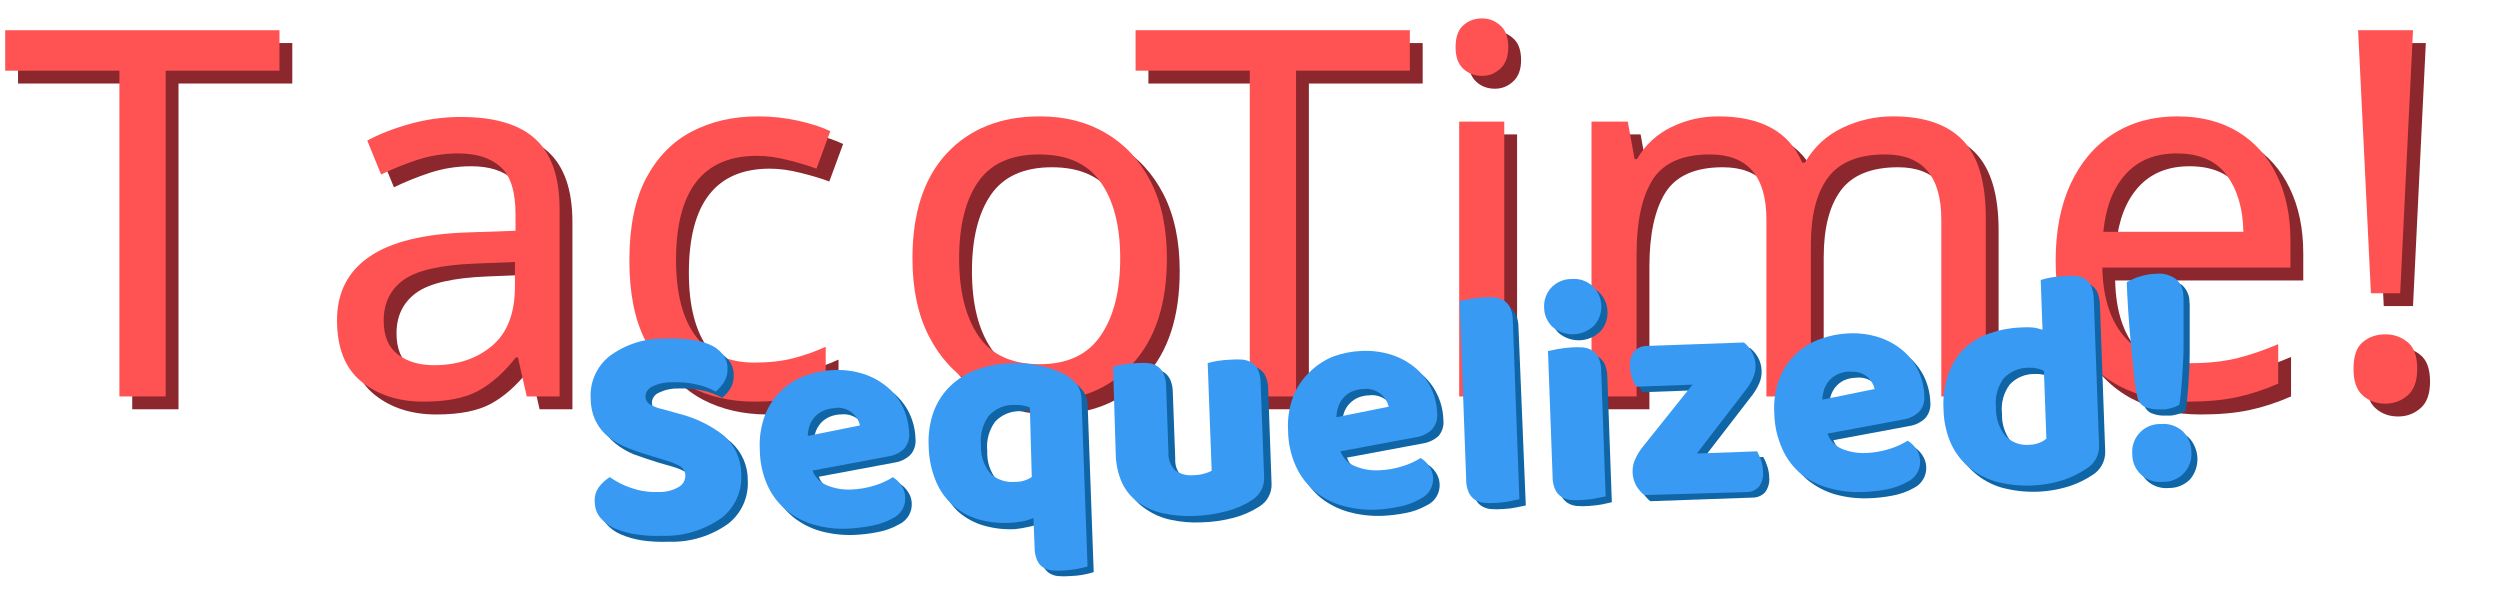
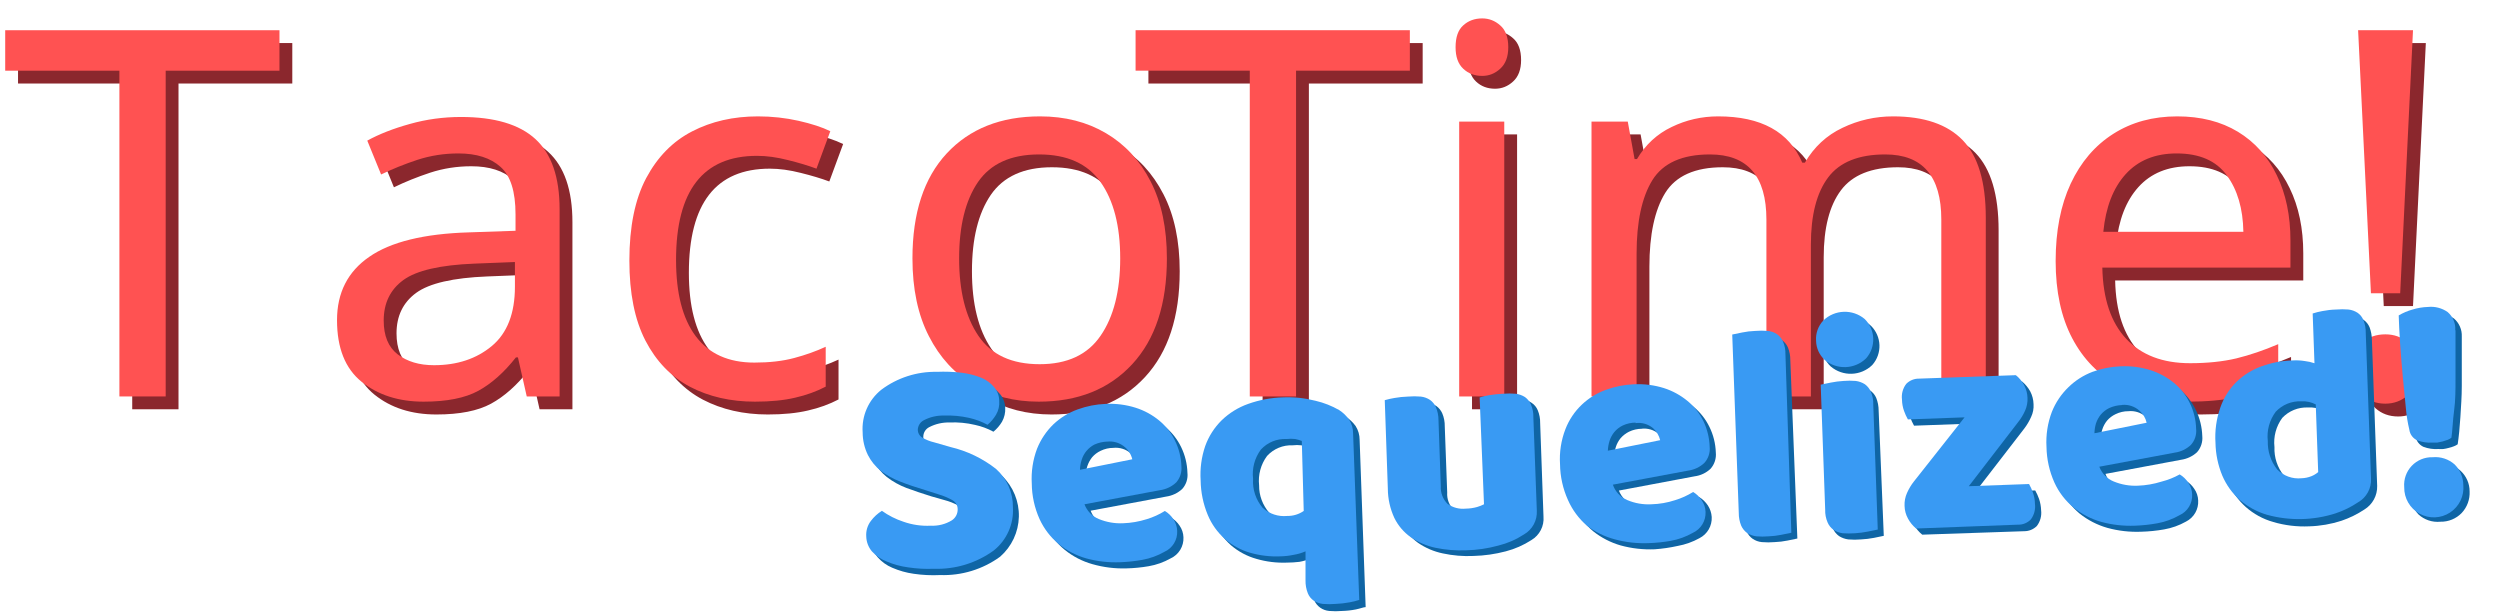
<svg xmlns="http://www.w3.org/2000/svg" viewBox="0 0 194.98 47.93">
  <defs>
    <style>.cls-1,.cls-3{font-size:40px;font-family:FredokaOne-Regular, Fredoka One;}.cls-1{fill:#8b272d;}.cls-2{letter-spacing:-0.12em;}.cls-3{fill:#ff5252;}.cls-4{fill:#0f65a5;}.cls-5{fill:#399af3;}</style>
  </defs>
  <g id="Logos">
    <text class="cls-1" transform="translate(1 31.92)">
      <tspan class="cls-2">T</tspan>
      <tspan x="24.44" y="0">ac</tspan>
      <tspan class="cls-2" x="68.96" y="0">o</tspan>
      <tspan x="88.16" y="0">Time!</tspan>
    </text>
    <text class="cls-3" transform="translate(0 30.92)">
      <tspan class="cls-2">T</tspan>
      <tspan x="24.44" y="0">ac</tspan>
      <tspan class="cls-2" x="68.96" y="0">o</tspan>
      <tspan x="88.16" y="0">Time!</tspan>
    </text>
-     <path class="cls-4" d="M51.42,36.1c-.72-.22-1.36-.44-2-.67A5.69,5.69,0,0,1,48,34.59a3.63,3.63,0,0,1-1-1.23,4.2,4.2,0,0,1-.42-1.77A3.92,3.92,0,0,1,48,28.27a7,7,0,0,1,4.35-1.38,12.05,12.05,0,0,1,1.93.07,6.18,6.18,0,0,1,1.54.39,2.73,2.73,0,0,1,1,.73,1.81,1.81,0,0,1,.4,1.08A2,2,0,0,1,57,30.24a3,3,0,0,1-.67.78,5.58,5.58,0,0,0-1.44-.54,7.52,7.52,0,0,0-2-.18,3.26,3.26,0,0,0-1.57.36.87.87,0,0,0-.48.77.71.71,0,0,0,.34.58,3.26,3.26,0,0,0,.95.38l1.28.37A9.13,9.13,0,0,1,57,34.47a3.94,3.94,0,0,1,1.32,3,4,4,0,0,1-1.49,3.35,7.51,7.51,0,0,1-4.68,1.43,11.38,11.38,0,0,1-2.06-.1,6.86,6.86,0,0,1-1.67-.47,3.12,3.12,0,0,1-1.14-.83,1.87,1.87,0,0,1-.43-1.17,1.78,1.78,0,0,1,.36-1.2,3.17,3.17,0,0,1,.86-.79,6.29,6.29,0,0,0,1.68.85,5.48,5.48,0,0,0,2.13.31,2.85,2.85,0,0,0,1.64-.42,1,1,0,0,0,.45-.85.81.81,0,0,0-.41-.72,5.08,5.08,0,0,0-1.09-.46Z" />
-     <path class="cls-4" d="M66.63,41.72a8.7,8.7,0,0,1-2.64-.3,6,6,0,0,1-2.15-1.11,5.56,5.56,0,0,1-1.49-1.94,7.16,7.16,0,0,1-.62-2.79,6.46,6.46,0,0,1,.42-2.74,5.24,5.24,0,0,1,1.29-1.92,5.33,5.33,0,0,1,1.88-1.15,7.16,7.16,0,0,1,2.19-.43,6.72,6.72,0,0,1,2.33.3,5.46,5.46,0,0,1,1.83,1,4.65,4.65,0,0,1,1.24,1.57,4.85,4.85,0,0,1,.49,2A1.63,1.63,0,0,1,71,35.48a2.26,2.26,0,0,1-1.25.6l-5.89,1.1A2,2,0,0,0,65,38.33a4.09,4.09,0,0,0,1.89.33,6.45,6.45,0,0,0,1.84-.32,5.84,5.84,0,0,0,1.41-.64,2,2,0,0,1,.67.65,1.67,1.67,0,0,1,.3.9,1.72,1.72,0,0,1-1,1.65,5.34,5.34,0,0,1-1.71.61A11.88,11.88,0,0,1,66.63,41.72Zm-1-9.4a2.41,2.41,0,0,0-1,.22,2,2,0,0,0-.67.52,2.1,2.1,0,0,0-.37.69,2.82,2.82,0,0,0-.13.76l4.08-.82a1.84,1.84,0,0,0-.56-.94A1.78,1.78,0,0,0,65.62,32.32Z" />
-     <path class="cls-4" d="M79.15,41.27A7.47,7.47,0,0,1,76.76,41a5.2,5.2,0,0,1-2-1.07A5.27,5.27,0,0,1,73.46,38a7.28,7.28,0,0,1-.55-2.7,7,7,0,0,1,.38-2.69,5.37,5.37,0,0,1,1.28-2,5.77,5.77,0,0,1,2.07-1.29,8.89,8.89,0,0,1,2.73-.51,8.66,8.66,0,0,1,2.53.27,6.35,6.35,0,0,1,1.83.73,2.64,2.64,0,0,1,.78.74,1.94,1.94,0,0,1,.32,1.07l.47,13a5.45,5.45,0,0,1-.76.19,6.38,6.38,0,0,1-1.08.12,5.69,5.69,0,0,1-.95,0,1.52,1.52,0,0,1-.72-.26,1.43,1.43,0,0,1-.45-.57,3,3,0,0,1-.18-1l-.08-2.28a4,4,0,0,1-.9.28A8.77,8.77,0,0,1,79.15,41.27Zm1.64-9.05-.51-.15a2.81,2.81,0,0,0-.67,0,2.58,2.58,0,0,0-2,.82,3.28,3.28,0,0,0-.61,2.3,3.24,3.24,0,0,0,.75,2.25A2.52,2.52,0,0,0,79.7,38,2.2,2.2,0,0,0,81,37.64Z" />
-     <path class="cls-4" d="M87.28,29.08a6.37,6.37,0,0,1,.75-.17,9,9,0,0,1,1.07-.11,5.69,5.69,0,0,1,1,0,1.76,1.76,0,0,1,.72.26,1.45,1.45,0,0,1,.46.57,2.57,2.57,0,0,1,.19,1l.19,5.16a1.77,1.77,0,0,0,.53,1.38,2,2,0,0,0,1.4.37,3.07,3.07,0,0,0,.9-.13,2.63,2.63,0,0,0,.53-.21l-.3-8.39a4.82,4.82,0,0,1,.75-.17,6.14,6.14,0,0,1,1.06-.11,4.81,4.81,0,0,1,1,0,1.55,1.55,0,0,1,.72.27,1.34,1.34,0,0,1,.47.57,2.67,2.67,0,0,1,.19,1l.26,7.29a2,2,0,0,1-.94,1.84,7,7,0,0,1-2,.88,10.93,10.93,0,0,1-2.52.36,9.19,9.19,0,0,1-2.4-.2,5.29,5.29,0,0,1-1.92-.82A4.07,4.07,0,0,1,88,38.22a5.48,5.48,0,0,1-.51-2.28Z" />
-     <path class="cls-4" d="M107.83,40.23a8.7,8.7,0,0,1-2.64-.3A6.19,6.19,0,0,1,103,38.82a5.59,5.59,0,0,1-1.49-1.94,7,7,0,0,1-.61-2.79,6.65,6.65,0,0,1,.41-2.74,5.5,5.5,0,0,1,1.29-1.92,5.42,5.42,0,0,1,1.88-1.15,7.16,7.16,0,0,1,2.19-.43,6.68,6.68,0,0,1,2.33.3,5.51,5.51,0,0,1,1.84,1,4.72,4.72,0,0,1,1.23,1.57,4.86,4.86,0,0,1,.5,2A1.66,1.66,0,0,1,112.2,34a2.36,2.36,0,0,1-1.26.59l-5.89,1.1a2,2,0,0,0,1.12,1.15,4.14,4.14,0,0,0,1.89.33,6.58,6.58,0,0,0,1.85-.32,5.84,5.84,0,0,0,1.41-.64,2.07,2.07,0,0,1,.67.65,1.74,1.74,0,0,1,.29.9,1.72,1.72,0,0,1-1,1.65,5.37,5.37,0,0,1-1.7.61A12.16,12.16,0,0,1,107.83,40.23Zm-1-9.4a2.49,2.49,0,0,0-1,.22,2.18,2.18,0,0,0-.66.52,1.93,1.93,0,0,0-.37.69,2.48,2.48,0,0,0-.13.76l4.07-.82a1.77,1.77,0,0,0-1.92-1.37Z" />
-     <path class="cls-4" d="M119,39.42l-.77.16a6,6,0,0,1-1,.12,5.64,5.64,0,0,1-1,0,1.59,1.59,0,0,1-.72-.26,1.47,1.47,0,0,1-.47-.57,2.78,2.78,0,0,1-.19-1L114.33,24l.78-.16a5.91,5.91,0,0,1,1-.12,5.74,5.74,0,0,1,.95,0,1.55,1.55,0,0,1,.71.26,1.47,1.47,0,0,1,.47.57,2.78,2.78,0,0,1,.19,1Z" />
-     <path class="cls-4" d="M120.9,24.46a2.13,2.13,0,0,1,.56-1.56,2.43,2.43,0,0,1,3.24-.12,2.18,2.18,0,0,1,.67,1.52,2.11,2.11,0,0,1-.56,1.55,2.4,2.4,0,0,1-3.24.12A2.14,2.14,0,0,1,120.9,24.46Zm4.81,14.71-.77.17a9.2,9.2,0,0,1-1,.12,5.64,5.64,0,0,1-1,0,1.71,1.71,0,0,1-.72-.26,1.47,1.47,0,0,1-.47-.57,2.78,2.78,0,0,1-.19-1l-.35-9.76.77-.16a6.14,6.14,0,0,1,1-.12,5.72,5.72,0,0,1,1,0,1.55,1.55,0,0,1,.72.27,1.34,1.34,0,0,1,.47.57,2.67,2.67,0,0,1,.19,1Z" />
-     <path class="cls-4" d="M128.71,39.09a2.51,2.51,0,0,1-.64-.77,2.27,2.27,0,0,1-.26-1,2.06,2.06,0,0,1,.19-1,4.75,4.75,0,0,1,.53-.89l3.95-5-4.41.16a3.45,3.45,0,0,1-.3-.66,3.06,3.06,0,0,1-.17-.88,1.68,1.68,0,0,1,.33-1.23,1.35,1.35,0,0,1,1-.4l7.56-.28a2.63,2.63,0,0,1,.64.77,2.27,2.27,0,0,1,.26,1,2.2,2.2,0,0,1-.19,1,4.53,4.53,0,0,1-.53.9l-3.86,5,4.71-.17a3.49,3.49,0,0,1,.29.66,2.75,2.75,0,0,1,.17.88,1.68,1.68,0,0,1-.33,1.23,1.35,1.35,0,0,1-1,.4Z" />
-     <path class="cls-4" d="M145.78,38.86a8.63,8.63,0,0,1-2.64-.3A6.15,6.15,0,0,1,141,37.45a5.54,5.54,0,0,1-1.48-1.94,7,7,0,0,1-.62-2.79A6.46,6.46,0,0,1,139.3,30a5.35,5.35,0,0,1,1.28-1.92,5.42,5.42,0,0,1,1.88-1.15,7.16,7.16,0,0,1,2.2-.43,6.66,6.66,0,0,1,2.32.3,5.51,5.51,0,0,1,1.84,1,4.77,4.77,0,0,1,1.24,1.57,5,5,0,0,1,.49,2,1.63,1.63,0,0,1-.41,1.26,2.26,2.26,0,0,1-1.25.6l-5.9,1.1a2,2,0,0,0,1.13,1.15,4.08,4.08,0,0,0,1.88.33,6.52,6.52,0,0,0,1.85-.32,5.84,5.84,0,0,0,1.41-.64,2.07,2.07,0,0,1,.67.65,1.76,1.76,0,0,1,.3.9,1.73,1.73,0,0,1-.95,1.65,5.43,5.43,0,0,1-1.71.61A12,12,0,0,1,145.78,38.86Zm-1-9.4a2.4,2.4,0,0,0-1,.22,2,2,0,0,0-1,1.21,2.82,2.82,0,0,0-.13.76l4.08-.82a1.8,1.8,0,0,0-.57-.94A1.75,1.75,0,0,0,144.76,29.46Z" />
-     <path class="cls-4" d="M152.05,32.41a7.18,7.18,0,0,1,.38-2.76,5.18,5.18,0,0,1,1.26-2,5.44,5.44,0,0,1,1.95-1.21,7.73,7.73,0,0,1,2.45-.46,4.9,4.9,0,0,1,.94.05,3.82,3.82,0,0,1,.75.17l-.14-3.88a6.78,6.78,0,0,1,.76-.19,9.39,9.39,0,0,1,1.08-.12,5.57,5.57,0,0,1,.94,0,1.54,1.54,0,0,1,.72.26,1.37,1.37,0,0,1,.46.57,3,3,0,0,1,.18,1l.41,11.37a2.09,2.09,0,0,1-1,1.84,7.3,7.3,0,0,1-1.77.86,9.37,9.37,0,0,1-5.34.11A5.62,5.62,0,0,1,154,36.88,5.37,5.37,0,0,1,152.59,35,7,7,0,0,1,152.05,32.41Zm6.7-3.24a2.6,2.6,0,0,0-2,.81,3.19,3.19,0,0,0-.61,2.28,3.35,3.35,0,0,0,.73,2.22,2.31,2.31,0,0,0,1.89.69,2.12,2.12,0,0,0,.78-.16,1.85,1.85,0,0,0,.53-.32l-.19-5.28A2.2,2.2,0,0,0,158.75,29.17Z" />
-     <path class="cls-4" d="M166.78,35.89a2.37,2.37,0,0,1,3.93-1.76,2.44,2.44,0,0,1,.12,3.23,2.25,2.25,0,0,1-1.67.7,2.2,2.2,0,0,1-1.71-.57A2.24,2.24,0,0,1,166.78,35.89Zm4-12.25c0,.37,0,.9,0,1.6s0,1.45,0,2.26-.05,1.61-.1,2.43-.12,1.51-.21,2.1a1.15,1.15,0,0,1-.28.16,2.46,2.46,0,0,1-.41.13,3,3,0,0,1-.43.09,2.9,2.9,0,0,1-.38,0,2.62,2.62,0,0,1-1.17-.18,1.07,1.07,0,0,1-.62-.81,13.9,13.9,0,0,1-.26-1.67c-.09-.75-.17-1.57-.25-2.45s-.14-1.74-.2-2.61-.09-1.59-.12-2.2a4.81,4.81,0,0,1,1.08-.46,4.64,4.64,0,0,1,1.21-.2,2.35,2.35,0,0,1,1.54.4A1.75,1.75,0,0,1,170.76,23.64Z" />
-     <path class="cls-5" d="M50.94,35.61c-.71-.21-1.36-.43-1.94-.66a5.67,5.67,0,0,1-1.52-.85,3.64,3.64,0,0,1-1-1.22,4.05,4.05,0,0,1-.41-1.77,3.91,3.91,0,0,1,1.45-3.32,6.93,6.93,0,0,1,4.36-1.38,11.93,11.93,0,0,1,1.92.07,5.33,5.33,0,0,1,1.54.39,2.62,2.62,0,0,1,1,.73,1.71,1.71,0,0,1,.4,1.08,1.92,1.92,0,0,1-.25,1.08,3,3,0,0,1-.67.78A5.5,5.5,0,0,0,54.39,30a6.81,6.81,0,0,0-2-.18,3.19,3.19,0,0,0-1.58.36.88.88,0,0,0-.47.77.72.72,0,0,0,.33.58,3.26,3.26,0,0,0,1,.38l1.29.36A9.3,9.3,0,0,1,56.49,34a4,4,0,0,1,1.32,3,4,4,0,0,1-1.49,3.36,7.57,7.57,0,0,1-4.68,1.43,10.41,10.41,0,0,1-2-.11,6.41,6.41,0,0,1-1.68-.46,3,3,0,0,1-1.13-.83,1.88,1.88,0,0,1-.44-1.17A1.77,1.77,0,0,1,46.7,38a3.17,3.17,0,0,1,.86-.79,6.29,6.29,0,0,0,1.68.85,5.76,5.76,0,0,0,2.14.31A2.87,2.87,0,0,0,53,37.94a1,1,0,0,0,.45-.86.83.83,0,0,0-.41-.72,5.24,5.24,0,0,0-1.1-.45Z" />
-     <path class="cls-5" d="M66.15,41.23a8.12,8.12,0,0,1-2.64-.3,5.87,5.87,0,0,1-2.15-1.11,5.39,5.39,0,0,1-1.49-1.94,6.9,6.9,0,0,1-.61-2.78,6.62,6.62,0,0,1,.41-2.74,5.29,5.29,0,0,1,3.17-3.07A7.16,7.16,0,0,1,65,28.86a6.68,6.68,0,0,1,2.33.3,5.51,5.51,0,0,1,1.84,1,4.68,4.68,0,0,1,1.23,1.56,5.06,5.06,0,0,1,.5,2A1.61,1.61,0,0,1,70.51,35a2.26,2.26,0,0,1-1.25.6l-5.89,1.1a2,2,0,0,0,1.12,1.15,4.43,4.43,0,0,0,1.89.33,7,7,0,0,0,1.85-.32,5.75,5.75,0,0,0,1.4-.64,2,2,0,0,1,.68.65,1.74,1.74,0,0,1,.29.9,1.69,1.69,0,0,1-.95,1.64A5.38,5.38,0,0,1,68,41,13.56,13.56,0,0,1,66.15,41.23Zm-1-9.4a2.49,2.49,0,0,0-1,.23,2,2,0,0,0-.66.52,1.81,1.81,0,0,0-.37.68A2.58,2.58,0,0,0,63,34l4.07-.82a1.77,1.77,0,0,0-1.92-1.37Z" />
-     <path class="cls-5" d="M78.67,40.78a7.5,7.5,0,0,1-2.39-.28,5.13,5.13,0,0,1-3.3-3,7.38,7.38,0,0,1-.55-2.69,6.93,6.93,0,0,1,.38-2.69,5.51,5.51,0,0,1,1.29-2,5.76,5.76,0,0,1,2.06-1.28,8.4,8.4,0,0,1,2.74-.51,8.7,8.7,0,0,1,2.53.27,6.59,6.59,0,0,1,1.82.72,3,3,0,0,1,.79.74,2,2,0,0,1,.31,1.07l.47,13.05a5.4,5.4,0,0,1-.76.18,7.63,7.63,0,0,1-1.07.13,5.64,5.64,0,0,1-.95,0,1.71,1.71,0,0,1-.72-.26,1.28,1.28,0,0,1-.45-.57,2.58,2.58,0,0,1-.18-1L80.6,40.4a3.66,3.66,0,0,1-.9.27A6.91,6.91,0,0,1,78.67,40.78Zm1.65-9a3.09,3.09,0,0,0-.51-.15,2.86,2.86,0,0,0-.68-.05,2.6,2.6,0,0,0-2,.83,3.26,3.26,0,0,0-.62,2.29,3.2,3.2,0,0,0,.76,2.26,2.49,2.49,0,0,0,1.92.62,2.19,2.19,0,0,0,1.28-.38Z" />
-     <path class="cls-5" d="M86.81,28.6a5.52,5.52,0,0,1,.75-.17,7.17,7.17,0,0,1,1.06-.11,5.69,5.69,0,0,1,.95,0,1.52,1.52,0,0,1,.72.26,1.37,1.37,0,0,1,.46.57,2.55,2.55,0,0,1,.2,1l.18,5.15a1.81,1.81,0,0,0,.53,1.39,2.06,2.06,0,0,0,1.41.37,3.36,3.36,0,0,0,.89-.13,3,3,0,0,0,.54-.21l-.31-8.4a6.37,6.37,0,0,1,.75-.17A9.23,9.23,0,0,1,96,28.05a5.69,5.69,0,0,1,.95,0,1.76,1.76,0,0,1,.72.26,1.45,1.45,0,0,1,.46.57,2.57,2.57,0,0,1,.19,1l.27,7.29A2,2,0,0,1,97.65,39a6.49,6.49,0,0,1-2,.87,10.92,10.92,0,0,1-2.52.37,9.73,9.73,0,0,1-2.4-.2,5.42,5.42,0,0,1-1.91-.82,4,4,0,0,1-1.28-1.5,5.68,5.68,0,0,1-.52-2.28Z" />
-     <path class="cls-5" d="M107.36,39.75a8.63,8.63,0,0,1-2.64-.3,6,6,0,0,1-2.16-1.12,5.48,5.48,0,0,1-1.48-1.94,6.9,6.9,0,0,1-.62-2.78,6.46,6.46,0,0,1,.42-2.74A5.18,5.18,0,0,1,102.16,29,5.51,5.51,0,0,1,104,27.8a7.28,7.28,0,0,1,2.2-.43,6.72,6.72,0,0,1,2.33.3,5.56,5.56,0,0,1,1.83,1,4.77,4.77,0,0,1,1.24,1.57,5,5,0,0,1,.49,2,1.65,1.65,0,0,1-.41,1.26,2.26,2.26,0,0,1-1.25.6l-5.89,1.1a2,2,0,0,0,1.12,1.15,4.35,4.35,0,0,0,1.88.33,6.82,6.82,0,0,0,1.85-.32,5.84,5.84,0,0,0,1.41-.64,2.07,2.07,0,0,1,.67.65,1.67,1.67,0,0,1,.3.9,1.71,1.71,0,0,1-1,1.64,5.35,5.35,0,0,1-1.71.62A12,12,0,0,1,107.36,39.75Zm-1-9.41a2.41,2.41,0,0,0-1,.23,2,2,0,0,0-1,1.2,3,3,0,0,0-.13.77l4.08-.82a1.81,1.81,0,0,0-.56-.94A1.78,1.78,0,0,0,106.35,30.34Z" />
-     <path class="cls-5" d="M118.5,38.93l-.78.17a8.94,8.94,0,0,1-1,.12,5.69,5.69,0,0,1-1,0,1.76,1.76,0,0,1-.72-.26,1.45,1.45,0,0,1-.46-.57,2.39,2.39,0,0,1-.19-1l-.51-13.91.78-.16a6,6,0,0,1,1-.12,5.76,5.76,0,0,1,1,0,1.64,1.64,0,0,1,.72.27,1.32,1.32,0,0,1,.46.57,2.47,2.47,0,0,1,.19,1Z" />
-     <path class="cls-5" d="M120.43,24a2.13,2.13,0,0,1,.55-1.56,2.17,2.17,0,0,1,1.6-.68,2.14,2.14,0,0,1,1.64.56,2.22,2.22,0,0,1,.11,3.07,2.41,2.41,0,0,1-3.23.12A2.08,2.08,0,0,1,120.43,24Zm4.8,14.71-.77.16a6,6,0,0,1-1,.12,5.76,5.76,0,0,1-1,0,1.64,1.64,0,0,1-.72-.27,1.26,1.26,0,0,1-.46-.57,2.3,2.3,0,0,1-.19-1l-.36-9.77.78-.16a8.94,8.94,0,0,1,1-.12,5.69,5.69,0,0,1,1,0,1.76,1.76,0,0,1,.72.26,1.45,1.45,0,0,1,.46.57,2.57,2.57,0,0,1,.19,1Z" />
-     <path class="cls-5" d="M128.23,38.61a2.8,2.8,0,0,1-.64-.77,2.27,2.27,0,0,1-.26-1,2.18,2.18,0,0,1,.19-1,4.53,4.53,0,0,1,.53-.9L132,30l-4.41.16a4.2,4.2,0,0,1-.3-.66,2.75,2.75,0,0,1-.16-.88,1.66,1.66,0,0,1,.33-1.23,1.33,1.33,0,0,1,1-.41l7.55-.27a2.38,2.38,0,0,1,.64.77,2.27,2.27,0,0,1,.27,1,2.21,2.21,0,0,1-.2,1,4,4,0,0,1-.53.89l-3.85,5,4.7-.17a4.86,4.86,0,0,1,.3.67,2.7,2.7,0,0,1,.16.88,1.64,1.64,0,0,1-.33,1.22,1.29,1.29,0,0,1-1,.41Z" />
-     <path class="cls-5" d="M145.3,38.37a8.12,8.12,0,0,1-2.64-.3A5.72,5.72,0,0,1,140.51,37,5.39,5.39,0,0,1,139,35a7.07,7.07,0,0,1-.62-2.78,6.46,6.46,0,0,1,.42-2.74A5.29,5.29,0,0,1,142,26.43a7.16,7.16,0,0,1,2.19-.43,6.72,6.72,0,0,1,2.33.3,5.61,5.61,0,0,1,1.84,1,4.68,4.68,0,0,1,1.23,1.56,4.89,4.89,0,0,1,.49,2,1.61,1.61,0,0,1-.41,1.26,2.26,2.26,0,0,1-1.25.6l-5.89,1.1A2,2,0,0,0,143.64,35a4.37,4.37,0,0,0,1.89.33,7,7,0,0,0,1.85-.32,5.93,5.93,0,0,0,1.4-.64,2,2,0,0,1,.67.65,1.67,1.67,0,0,1,.3.9,1.69,1.69,0,0,1-.95,1.64,5.35,5.35,0,0,1-1.71.62A11.81,11.81,0,0,1,145.3,38.37Zm-1-9.4a2.41,2.41,0,0,0-1,.23,2,2,0,0,0-.67.52,2.14,2.14,0,0,0-.37.68,3,3,0,0,0-.13.77l4.08-.83a1.88,1.88,0,0,0-.56-.94A1.82,1.82,0,0,0,144.29,29Z" />
-     <path class="cls-5" d="M151.58,31.93a7,7,0,0,1,.38-2.77,5.22,5.22,0,0,1,1.26-2A5.46,5.46,0,0,1,155.17,26a8.26,8.26,0,0,1,2.44-.46,5.86,5.86,0,0,1,.94,0,4.14,4.14,0,0,1,.75.18l-.14-3.88a5.45,5.45,0,0,1,.76-.19,6.38,6.38,0,0,1,1.08-.12,5.69,5.69,0,0,1,.95,0,1.52,1.52,0,0,1,.72.26,1.43,1.43,0,0,1,.45.57,3,3,0,0,1,.18,1l.41,11.37a2,2,0,0,1-1,1.83,7.29,7.29,0,0,1-1.77.87,9.37,9.37,0,0,1-5.34.11,5.79,5.79,0,0,1-2.13-1.17,5.4,5.4,0,0,1-1.37-1.91A7,7,0,0,1,151.58,31.93Zm6.7-3.25a2.65,2.65,0,0,0-2,.82,3.2,3.2,0,0,0-.61,2.28,3.4,3.4,0,0,0,.73,2.22,2.32,2.32,0,0,0,1.9.69,2.29,2.29,0,0,0,.77-.16,1.94,1.94,0,0,0,.53-.32l-.19-5.28A2.26,2.26,0,0,0,158.28,28.68Z" />
-     <path class="cls-5" d="M166.3,35.41a2.16,2.16,0,0,1,2.22-2.34,2.24,2.24,0,0,1,1.72.57,2.3,2.3,0,0,1,.67,1.6,2.16,2.16,0,0,1-2.22,2.34,2.15,2.15,0,0,1-2.39-2.17Zm4-12.25q0,.56,0,1.59c0,.7,0,1.45,0,2.26s-.06,1.62-.11,2.43-.12,1.52-.21,2.11a1.62,1.62,0,0,1-.28.16l-.4.13-.43.09-.39,0a2.94,2.94,0,0,1-1.17-.18,1.09,1.09,0,0,1-.62-.82,13.24,13.24,0,0,1-.26-1.67c-.08-.75-.16-1.56-.24-2.44s-.15-1.75-.21-2.61-.09-1.6-.11-2.2a4.54,4.54,0,0,1,1.07-.46,4.71,4.71,0,0,1,1.21-.2,2.26,2.26,0,0,1,1.54.4A1.72,1.72,0,0,1,170.28,23.16Z" />
+     <path class="cls-4" d="M72.63,38.71q-1.06-.33-1.95-.66a6,6,0,0,1-1.52-.85,3.82,3.82,0,0,1-1-1.22,4.24,4.24,0,0,1-.42-1.78,3.93,3.93,0,0,1,1.46-3.32,7,7,0,0,1,4.35-1.38,12.05,12.05,0,0,1,1.93.07A6.18,6.18,0,0,1,77,30a2.64,2.64,0,0,1,1,.74,1.76,1.76,0,0,1,.4,1.07,2,2,0,0,1-.25,1.08,3,3,0,0,1-.67.78,5.31,5.31,0,0,0-1.43-.53,7.21,7.21,0,0,0-2-.19,3.26,3.26,0,0,0-1.57.36.84.84,0,0,0-.47.77.66.66,0,0,0,.33.58,3.23,3.23,0,0,0,1,.39l1.29.36a9.16,9.16,0,0,1,3.53,1.71A4.28,4.28,0,0,1,78,43.42a7.51,7.51,0,0,1-4.68,1.43,10.54,10.54,0,0,1-2.06-.1,6.44,6.44,0,0,1-1.67-.47,3.1,3.1,0,0,1-1.14-.82A1.92,1.92,0,0,1,68,42.28a1.78,1.78,0,0,1,.36-1.2,3.17,3.17,0,0,1,.86-.79,6.61,6.61,0,0,0,1.68.86,5.7,5.7,0,0,0,2.13.3A2.83,2.83,0,0,0,74.71,41a1,1,0,0,0,.44-.85.81.81,0,0,0-.41-.72A4.65,4.65,0,0,0,73.65,39Z" />
+     <path class="cls-4" d="M87.84,44.33A8.7,8.7,0,0,1,85.2,44a6,6,0,0,1-2.15-1.11A5.47,5.47,0,0,1,81.56,41a7.16,7.16,0,0,1-.62-2.79,6.48,6.48,0,0,1,.42-2.74,5.29,5.29,0,0,1,3.17-3.07A7.16,7.16,0,0,1,86.72,32a6.72,6.72,0,0,1,2.33.3,5.61,5.61,0,0,1,1.84,1,4.72,4.72,0,0,1,1.23,1.57,4.85,4.85,0,0,1,.49,2,1.62,1.62,0,0,1-.41,1.27,2.33,2.33,0,0,1-1.25.59l-5.89,1.1a2,2,0,0,0,1.12,1.15,4.09,4.09,0,0,0,1.89.33A6.58,6.58,0,0,0,89.92,41a5.93,5.93,0,0,0,1.4-.64A2,2,0,0,1,92,41a1.67,1.67,0,0,1,.3.9,1.72,1.72,0,0,1-1,1.65,5.34,5.34,0,0,1-1.71.61A11.88,11.88,0,0,1,87.84,44.33Zm-1-9.4a2.26,2.26,0,0,0-1,.23,2,2,0,0,0-.67.51,2.3,2.3,0,0,0-.37.69,2.82,2.82,0,0,0-.13.76l4.08-.82a1.84,1.84,0,0,0-.56-.94A1.78,1.78,0,0,0,86.83,34.93Z" />
+     <path class="cls-4" d="M100.36,43.88A7.47,7.47,0,0,1,98,43.59a5.2,5.2,0,0,1-2-1.07,5.27,5.27,0,0,1-1.34-1.87,7.48,7.48,0,0,1-.55-2.7,7,7,0,0,1,.38-2.69,5.35,5.35,0,0,1,1.29-2A5.64,5.64,0,0,1,97.85,32a9,9,0,0,1,2.73-.51,8.66,8.66,0,0,1,2.53.27,6.52,6.52,0,0,1,1.83.73,2.81,2.81,0,0,1,.79.74,2,2,0,0,1,.31,1.07l.47,13.05c-.16,0-.41.11-.76.18a6.38,6.38,0,0,1-1.08.12,5.74,5.74,0,0,1-1,0,1.44,1.44,0,0,1-.71-.26,1.37,1.37,0,0,1-.46-.57,3,3,0,0,1-.18-1l-.08-2.27a4,4,0,0,1-.9.27A8.77,8.77,0,0,1,100.36,43.88Zm1.64-9a2.6,2.6,0,0,0-.51-.15,2.77,2.77,0,0,0-.67,0,2.56,2.56,0,0,0-2,.83,3.25,3.25,0,0,0-.62,2.29A3.19,3.19,0,0,0,99,40a2.49,2.49,0,0,0,1.92.63,2.26,2.26,0,0,0,1.28-.38Z" />
+     <path class="cls-4" d="M108.49,31.7a4.59,4.59,0,0,1,.75-.18,9.23,9.23,0,0,1,1.07-.11,5.69,5.69,0,0,1,1,0,1.76,1.76,0,0,1,.72.26,1.42,1.42,0,0,1,.46.58,2.47,2.47,0,0,1,.19,1l.19,5.16a1.75,1.75,0,0,0,.53,1.38,2,2,0,0,0,1.41.37,3,3,0,0,0,.89-.13,2.63,2.63,0,0,0,.53-.21l-.3-8.39a4.82,4.82,0,0,1,.75-.17,7.31,7.31,0,0,1,1.07-.11,5.8,5.8,0,0,1,1,0,1.55,1.55,0,0,1,.71.27,1.27,1.27,0,0,1,.47.57,2.47,2.47,0,0,1,.19,1l.26,7.3a1.94,1.94,0,0,1-.94,1.83,6.87,6.87,0,0,1-2,.88,10.93,10.93,0,0,1-2.52.36,9.19,9.19,0,0,1-2.4-.2,5.29,5.29,0,0,1-1.92-.82,4,4,0,0,1-1.27-1.5,5.47,5.47,0,0,1-.52-2.27Z" />
+     <path class="cls-4" d="M129.05,42.84a8.73,8.73,0,0,1-2.65-.3,6.19,6.19,0,0,1-2.15-1.11,5.59,5.59,0,0,1-1.49-1.94,7.17,7.17,0,0,1-.61-2.79,6.65,6.65,0,0,1,.41-2.74A5.5,5.5,0,0,1,123.85,32a5.42,5.42,0,0,1,1.88-1.15,7.16,7.16,0,0,1,2.2-.43,6.43,6.43,0,0,1,2.32.31,5.51,5.51,0,0,1,1.84,1,4.68,4.68,0,0,1,1.23,1.56,4.86,4.86,0,0,1,.5,2,1.66,1.66,0,0,1-.41,1.27,2.22,2.22,0,0,1-1.25.59l-5.9,1.11a2,2,0,0,0,1.13,1.14,4.08,4.08,0,0,0,1.88.33,6.52,6.52,0,0,0,1.85-.32,5.84,5.84,0,0,0,1.41-.64,2.18,2.18,0,0,1,.67.65,1.86,1.86,0,0,1,.3.9,1.75,1.75,0,0,1-.95,1.65,5.52,5.52,0,0,1-1.71.61A12.18,12.18,0,0,1,129.05,42.84Zm-1-9.4a2.33,2.33,0,0,0-1,.23,2.15,2.15,0,0,0-.66.51,2.1,2.1,0,0,0-.37.69,2.82,2.82,0,0,0-.13.76l4.08-.82a1.8,1.8,0,0,0-.57-.94A1.76,1.76,0,0,0,128,33.44Z" />
+     <path class="cls-4" d="M140.18,42l-.77.16a6,6,0,0,1-1,.12,5.69,5.69,0,0,1-1,0,1.52,1.52,0,0,1-.72-.26,1.31,1.31,0,0,1-.46-.57,2.51,2.51,0,0,1-.2-1l-.5-13.91.78-.16a5.91,5.91,0,0,1,1-.12,5.74,5.74,0,0,1,.95,0,1.55,1.55,0,0,1,.71.26,1.39,1.39,0,0,1,.47.57,2.57,2.57,0,0,1,.19,1Z" />
+     <path class="cls-4" d="M142.12,27.07a2.09,2.09,0,0,1,.55-1.56,2.16,2.16,0,0,1,1.6-.68,2.18,2.18,0,0,1,1.64.57,2.22,2.22,0,0,1,.11,3.07,2.41,2.41,0,0,1-3.24.11A2.09,2.09,0,0,1,142.12,27.07Zm4.8,14.72-.77.16a7.2,7.2,0,0,1-1,.12,5.69,5.69,0,0,1-1,0,1.76,1.76,0,0,1-.72-.26,1.47,1.47,0,0,1-.47-.57,2.78,2.78,0,0,1-.19-1l-.35-9.76.78-.16a5.91,5.91,0,0,1,1-.12,4.83,4.83,0,0,1,.95,0,1.44,1.44,0,0,1,.71.26,1.33,1.33,0,0,1,.47.57,2.71,2.71,0,0,1,.19,1Z" />
+     <path class="cls-4" d="M149.92,41.7a2.51,2.51,0,0,1-.64-.77,2.27,2.27,0,0,1-.26-1,2.06,2.06,0,0,1,.19-1,4.75,4.75,0,0,1,.53-.89l3.95-5-4.41.16a4.2,4.2,0,0,1-.3-.66,3.06,3.06,0,0,1-.17-.88,1.64,1.64,0,0,1,.33-1.22,1.32,1.32,0,0,1,1-.41l7.56-.28a2.77,2.77,0,0,1,.64.77,2.27,2.27,0,0,1,.26,1,2,2,0,0,1-.19,1,4.53,4.53,0,0,1-.53.9l-3.86,5,4.71-.17a4.2,4.2,0,0,1,.3.66,3.06,3.06,0,0,1,.16.88,1.68,1.68,0,0,1-.33,1.23,1.38,1.38,0,0,1-1,.41Z" />
+     <path class="cls-4" d="M167,41.47a8.63,8.63,0,0,1-2.64-.3,6.15,6.15,0,0,1-2.16-1.11,5.45,5.45,0,0,1-1.48-1.94,7,7,0,0,1-.62-2.79,6.48,6.48,0,0,1,.42-2.74,5.35,5.35,0,0,1,1.28-1.92,5.51,5.51,0,0,1,1.88-1.15,7.22,7.22,0,0,1,2.2-.43,6.72,6.72,0,0,1,2.33.3,5.56,5.56,0,0,1,1.83,1A4.88,4.88,0,0,1,171.27,32a5,5,0,0,1,.49,2,1.66,1.66,0,0,1-.41,1.27,2.33,2.33,0,0,1-1.25.59l-5.89,1.1a1.92,1.92,0,0,0,1.12,1.15,4.08,4.08,0,0,0,1.88.33,6.46,6.46,0,0,0,1.85-.32,5.84,5.84,0,0,0,1.41-.64,2.07,2.07,0,0,1,.67.65,1.67,1.67,0,0,1,.3.9,1.73,1.73,0,0,1-.95,1.65,5.34,5.34,0,0,1-1.71.61A12,12,0,0,1,167,41.47Zm-1-9.4a2.26,2.26,0,0,0-1,.23,2,2,0,0,0-.67.51,2.1,2.1,0,0,0-.37.69,2.82,2.82,0,0,0-.13.76l4.08-.82a1.84,1.84,0,0,0-.56-.94A1.78,1.78,0,0,0,166,32.07Z" />
+     <path class="cls-4" d="M173.26,35a7.18,7.18,0,0,1,.38-2.76,5.18,5.18,0,0,1,1.26-2,5.58,5.58,0,0,1,1.95-1.21,7.73,7.73,0,0,1,2.45-.46,4.9,4.9,0,0,1,.94.05,3.17,3.17,0,0,1,.75.18L180.85,25c.16-.05.41-.11.76-.18a7.59,7.59,0,0,1,1.08-.13,5.74,5.74,0,0,1,.95,0,1.67,1.67,0,0,1,.71.26,1.34,1.34,0,0,1,.46.58,2.93,2.93,0,0,1,.18,1l.41,11.37a2.09,2.09,0,0,1-1,1.84,7.68,7.68,0,0,1-1.77.87,8.94,8.94,0,0,1-2.53.44,8.57,8.57,0,0,1-2.81-.34,5.49,5.49,0,0,1-2.14-1.17,5.42,5.42,0,0,1-1.36-1.9A7.29,7.29,0,0,1,173.26,35ZM180,31.78a2.61,2.61,0,0,0-2,.81,3.24,3.24,0,0,0-.61,2.28,3.33,3.33,0,0,0,.73,2.22,2.31,2.31,0,0,0,1.89.69,2.12,2.12,0,0,0,.78-.16,1.85,1.85,0,0,0,.53-.32L181.13,32A2.18,2.18,0,0,0,180,31.78Z" />
+     <path class="cls-4" d="M188,38.5a2.15,2.15,0,0,1,2.22-2.34,2.17,2.17,0,0,1,2.39,2.17A2.29,2.29,0,0,1,192,40a2.24,2.24,0,0,1-1.67.69,2.2,2.2,0,0,1-1.71-.57A2.24,2.24,0,0,1,188,38.5Zm4-12.25c0,.37,0,.9,0,1.6s0,1.45,0,2.26-.06,1.62-.11,2.43-.12,1.51-.21,2.11a1.17,1.17,0,0,1-.28.15,2.46,2.46,0,0,1-.41.13,3,3,0,0,1-.43.09,2.9,2.9,0,0,1-.38,0,2.78,2.78,0,0,1-1.17-.17,1.1,1.1,0,0,1-.62-.82,13.56,13.56,0,0,1-.26-1.67c-.09-.75-.17-1.57-.25-2.44s-.14-1.75-.2-2.61-.09-1.6-.12-2.21a4.81,4.81,0,0,1,1.08-.46,5.1,5.1,0,0,1,1.21-.2,2.33,2.33,0,0,1,1.54.4A1.75,1.75,0,0,1,192,26.25Z" />
+     <path class="cls-5" d="M72.15,38.22c-.71-.21-1.36-.43-1.94-.66a6.12,6.12,0,0,1-1.52-.84,3.78,3.78,0,0,1-1-1.23,4.05,4.05,0,0,1-.41-1.77,3.91,3.91,0,0,1,1.45-3.32A7,7,0,0,1,73.07,29a11.88,11.88,0,0,1,1.92.07,6.07,6.07,0,0,1,1.54.39,2.62,2.62,0,0,1,1,.73,1.65,1.65,0,0,1,.4,1.08,1.81,1.81,0,0,1-.25,1.08,3.11,3.11,0,0,1-.66.78,5.58,5.58,0,0,0-1.44-.54,7.61,7.61,0,0,0-1.95-.18,3.23,3.23,0,0,0-1.57.36.87.87,0,0,0-.48.77.72.72,0,0,0,.33.58,3.38,3.38,0,0,0,.95.38l1.29.37a9.15,9.15,0,0,1,3.53,1.7,3.94,3.94,0,0,1,1.32,3,4,4,0,0,1-1.49,3.36,7.51,7.51,0,0,1-4.68,1.43,10.41,10.41,0,0,1-2-.11,6.41,6.41,0,0,1-1.68-.46A3,3,0,0,1,68,43a1.88,1.88,0,0,1-.44-1.17,1.78,1.78,0,0,1,.36-1.2,3.17,3.17,0,0,1,.86-.79,6.29,6.29,0,0,0,1.68.85,5.56,5.56,0,0,0,2.14.31,2.87,2.87,0,0,0,1.64-.42,1,1,0,0,0,.45-.86.8.8,0,0,0-.41-.71,5.19,5.19,0,0,0-1.1-.46Z" />
+     <path class="cls-5" d="M87.36,43.85a8.7,8.7,0,0,1-2.64-.3,6,6,0,0,1-2.15-1.12,5.5,5.5,0,0,1-1.49-1.94,6.9,6.9,0,0,1-.61-2.78A6.62,6.62,0,0,1,80.88,35a5.5,5.5,0,0,1,1.29-1.92,5.42,5.42,0,0,1,1.88-1.15,7.16,7.16,0,0,1,2.19-.43,6.68,6.68,0,0,1,2.33.3,5.51,5.51,0,0,1,1.84,1,4.62,4.62,0,0,1,1.23,1.57,4.82,4.82,0,0,1,.5,2,1.65,1.65,0,0,1-.41,1.26,2.3,2.3,0,0,1-1.26.6l-5.89,1.1a2,2,0,0,0,1.12,1.15,4.43,4.43,0,0,0,1.89.33,6.89,6.89,0,0,0,1.85-.32,5.84,5.84,0,0,0,1.41-.64,2.07,2.07,0,0,1,.67.65,1.74,1.74,0,0,1,.29.9,1.69,1.69,0,0,1-1,1.64,5.38,5.38,0,0,1-1.7.62A12.16,12.16,0,0,1,87.36,43.85Zm-1-9.41a2.67,2.67,0,0,0-1,.23,2,2,0,0,0-1,1.2,2.59,2.59,0,0,0-.13.77l4.08-.82a1.81,1.81,0,0,0-1.93-1.38Z" />
+     <path class="cls-5" d="M99.88,43.39a7.41,7.41,0,0,1-2.38-.28,5.09,5.09,0,0,1-3.3-2.94,7.27,7.27,0,0,1-.56-2.7A6.93,6.93,0,0,1,94,34.78a5.37,5.37,0,0,1,1.28-2,5.71,5.71,0,0,1,2.07-1.28,8.84,8.84,0,0,1,2.73-.51,8.7,8.7,0,0,1,2.53.27,6.81,6.81,0,0,1,1.83.72,2.8,2.8,0,0,1,.78.75,1.93,1.93,0,0,1,.31,1.06l.48,13a5.68,5.68,0,0,1-.77.19,7.45,7.45,0,0,1-1.07.12,5.69,5.69,0,0,1-1,0,1.63,1.63,0,0,1-.72-.26,1.28,1.28,0,0,1-.45-.57,2.58,2.58,0,0,1-.18-1L101.82,43a3.89,3.89,0,0,1-.91.27A5.7,5.7,0,0,1,99.88,43.39Zm1.65-9a3.09,3.09,0,0,0-.51-.15,2.89,2.89,0,0,0-.68,0,2.55,2.55,0,0,0-2,.82,3.21,3.21,0,0,0-.61,2.29,3.16,3.16,0,0,0,.75,2.26,2.49,2.49,0,0,0,1.92.63,2.19,2.19,0,0,0,1.28-.39Z" />
+     <path class="cls-5" d="M108,31.21a6.37,6.37,0,0,1,.75-.17,7.17,7.17,0,0,1,1.06-.11,5.69,5.69,0,0,1,1,0,1.63,1.63,0,0,1,.72.26,1.37,1.37,0,0,1,.46.57,2.55,2.55,0,0,1,.2,1l.18,5.15a1.81,1.81,0,0,0,.53,1.39,2.06,2.06,0,0,0,1.41.37,3.45,3.45,0,0,0,.9-.13,3.23,3.23,0,0,0,.53-.21L115.4,31a4.59,4.59,0,0,1,.75-.18,9.23,9.23,0,0,1,1.07-.11,5.69,5.69,0,0,1,1,0,1.76,1.76,0,0,1,.72.26,1.42,1.42,0,0,1,.46.58,2.3,2.3,0,0,1,.19,1l.27,7.29a2,2,0,0,1-1,1.84,6.49,6.49,0,0,1-2,.87,10.41,10.41,0,0,1-2.52.37,9.73,9.73,0,0,1-2.4-.2,5.42,5.42,0,0,1-1.91-.82,4,4,0,0,1-1.28-1.5,5.48,5.48,0,0,1-.51-2.28Z" />
+     <path class="cls-5" d="M128.57,42.36a8.66,8.66,0,0,1-2.64-.3A6.15,6.15,0,0,1,123.77,41,5.66,5.66,0,0,1,122.29,39a7,7,0,0,1-.62-2.79,6.46,6.46,0,0,1,.42-2.74,5.24,5.24,0,0,1,1.29-1.92,5.33,5.33,0,0,1,1.88-1.15,7.16,7.16,0,0,1,2.19-.43,6.72,6.72,0,0,1,2.33.3,5.56,5.56,0,0,1,1.83,1,4.65,4.65,0,0,1,1.24,1.57,5,5,0,0,1,.49,2,1.63,1.63,0,0,1-.41,1.26,2.26,2.26,0,0,1-1.25.6l-5.89,1.1A2,2,0,0,0,126.91,39a4.21,4.21,0,0,0,1.88.33,6.46,6.46,0,0,0,1.85-.32,5.84,5.84,0,0,0,1.41-.64,2,2,0,0,1,.67.65,1.67,1.67,0,0,1,.3.9,1.71,1.71,0,0,1-1,1.64,5.35,5.35,0,0,1-1.71.62A11.88,11.88,0,0,1,128.57,42.36Zm-1-9.4a2.41,2.41,0,0,0-1,.22,2,2,0,0,0-.67.52,2.1,2.1,0,0,0-.37.69,2.82,2.82,0,0,0-.13.76l4.08-.82a1.84,1.84,0,0,0-.56-.94A1.74,1.74,0,0,0,127.56,33Z" />
+     <path class="cls-5" d="M139.71,41.55l-.78.16a6,6,0,0,1-1,.12,5.69,5.69,0,0,1-.95,0,1.76,1.76,0,0,1-.72-.26,1.45,1.45,0,0,1-.46-.57,2.57,2.57,0,0,1-.19-1l-.51-13.91.78-.16a6,6,0,0,1,1-.12,5.69,5.69,0,0,1,1,0,1.52,1.52,0,0,1,.72.26,1.37,1.37,0,0,1,.46.57,2.35,2.35,0,0,1,.19,1Z" />
+     <path class="cls-5" d="M141.64,26.59A2.09,2.09,0,0,1,142.2,25a2.41,2.41,0,0,1,3.23-.12,2.23,2.23,0,0,1,.11,3.07,2.41,2.41,0,0,1-3.23.12A2.08,2.08,0,0,1,141.64,26.59Zm4.81,14.71-.78.16a7.21,7.21,0,0,1-1,.13,7,7,0,0,1-.95,0,1.64,1.64,0,0,1-.72-.27,1.32,1.32,0,0,1-.46-.57,2.3,2.3,0,0,1-.19-1L142,30l.78-.16a7.21,7.21,0,0,1,1-.13,5.69,5.69,0,0,1,.95,0,1.76,1.76,0,0,1,.72.26,1.42,1.42,0,0,1,.46.58,2.3,2.3,0,0,1,.19,1Z" />
+     <path class="cls-5" d="M149.44,41.22a2.6,2.6,0,0,1-.63-.77,2.15,2.15,0,0,1-.27-1,2.2,2.2,0,0,1,.19-1,4.13,4.13,0,0,1,.54-.9l3.95-5-4.42.16a4.2,4.2,0,0,1-.3-.66,2.75,2.75,0,0,1-.16-.88,1.68,1.68,0,0,1,.33-1.23,1.37,1.37,0,0,1,1-.41l7.55-.27a2.49,2.49,0,0,1,.64.77,2.27,2.27,0,0,1,.27,1,2.2,2.2,0,0,1-.19,1,4.23,4.23,0,0,1-.54.89l-3.85,5,4.7-.17a4.2,4.2,0,0,1,.3.66,2.75,2.75,0,0,1,.16.88,1.68,1.68,0,0,1-.32,1.22,1.33,1.33,0,0,1-1,.41Z" />
+     <path class="cls-5" d="M166.51,41a8.7,8.7,0,0,1-2.64-.3,6,6,0,0,1-2.15-1.12,5.39,5.39,0,0,1-1.49-1.94,7.07,7.07,0,0,1-.62-2.78,6.62,6.62,0,0,1,.42-2.74,5.5,5.5,0,0,1,1.29-1.92A5.42,5.42,0,0,1,163.2,29a7.16,7.16,0,0,1,2.19-.43,6.68,6.68,0,0,1,2.33.3,5.51,5.51,0,0,1,1.84,1,4.62,4.62,0,0,1,1.23,1.57,4.81,4.81,0,0,1,.49,2,1.61,1.61,0,0,1-.41,1.26,2.26,2.26,0,0,1-1.25.6l-5.89,1.1a2,2,0,0,0,1.12,1.15,4.4,4.4,0,0,0,1.89.33,7,7,0,0,0,1.85-.32A5.93,5.93,0,0,0,170,37a2,2,0,0,1,.67.65,1.67,1.67,0,0,1,.3.9,1.69,1.69,0,0,1-1,1.64,5.38,5.38,0,0,1-1.7.62A12.16,12.16,0,0,1,166.51,41Zm-1-9.41a2.67,2.67,0,0,0-1,.23,2.08,2.08,0,0,0-.67.52,2.25,2.25,0,0,0-.37.68,2.94,2.94,0,0,0-.12.77l4.07-.82a1.74,1.74,0,0,0-.56-.94A1.78,1.78,0,0,0,165.5,31.58Z" />
+     <path class="cls-5" d="M172.79,34.54a6.94,6.94,0,0,1,.38-2.76,5.18,5.18,0,0,1,1.26-2,5.44,5.44,0,0,1,1.95-1.21,7.66,7.66,0,0,1,2.44-.46,4.17,4.17,0,0,1,.94.05,3.5,3.5,0,0,1,.75.17l-.14-3.88a5.45,5.45,0,0,1,.76-.19,6.38,6.38,0,0,1,1.08-.12,5.69,5.69,0,0,1,.95,0,1.63,1.63,0,0,1,.72.26,1.28,1.28,0,0,1,.45.57,2.58,2.58,0,0,1,.18,1l.41,11.37a2,2,0,0,1-1,1.83,7.29,7.29,0,0,1-1.77.87,9.37,9.37,0,0,1-5.34.11A5.79,5.79,0,0,1,174.69,39a5.4,5.4,0,0,1-1.37-1.91A7,7,0,0,1,172.79,34.54Zm6.7-3.24a2.58,2.58,0,0,0-2,.81,3.21,3.21,0,0,0-.62,2.28,3.4,3.4,0,0,0,.73,2.22,2.32,2.32,0,0,0,1.9.69,2.29,2.29,0,0,0,.77-.16,1.94,1.94,0,0,0,.53-.32l-.19-5.28A2.16,2.16,0,0,0,179.49,31.3Z" />
+     <path class="cls-5" d="M187.51,38a2.16,2.16,0,0,1,2.22-2.34,2.26,2.26,0,0,1,1.72.57,2.3,2.3,0,0,1,.67,1.6,2.31,2.31,0,1,1-4.61.17Zm4-12.25c0,.37,0,.9,0,1.6s0,1.45,0,2.25,0,1.62-.11,2.43-.12,1.52-.21,2.11a1.3,1.3,0,0,1-.28.16l-.4.13-.43.09-.39,0a2.77,2.77,0,0,1-1.17-.18,1.06,1.06,0,0,1-.61-.82,11.32,11.32,0,0,1-.27-1.67c-.08-.75-.16-1.56-.24-2.44s-.15-1.75-.21-2.61-.09-1.6-.11-2.2a4.45,4.45,0,0,1,1.08-.46,4.57,4.57,0,0,1,1.2-.2,2.26,2.26,0,0,1,1.54.4A1.72,1.72,0,0,1,191.49,25.77Z" />
  </g>
</svg>
